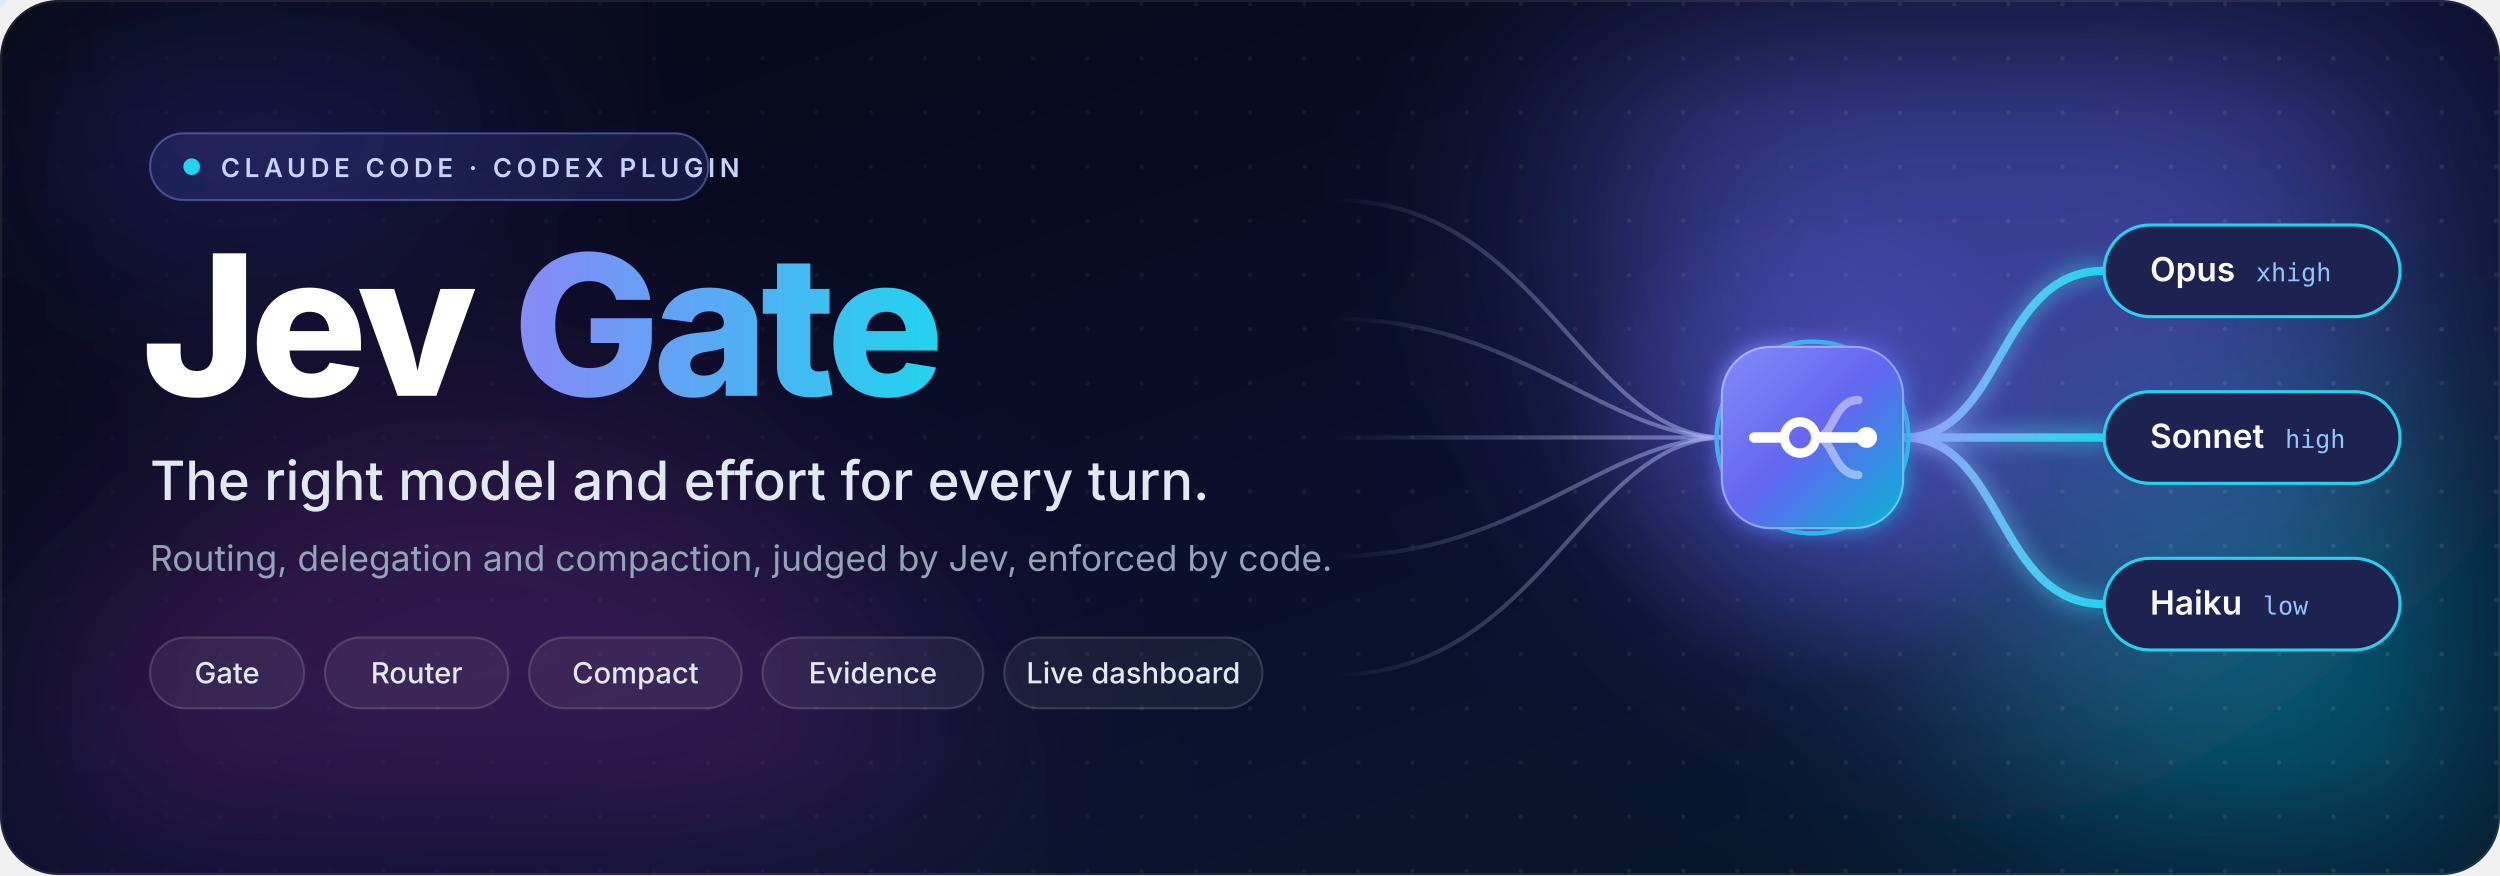
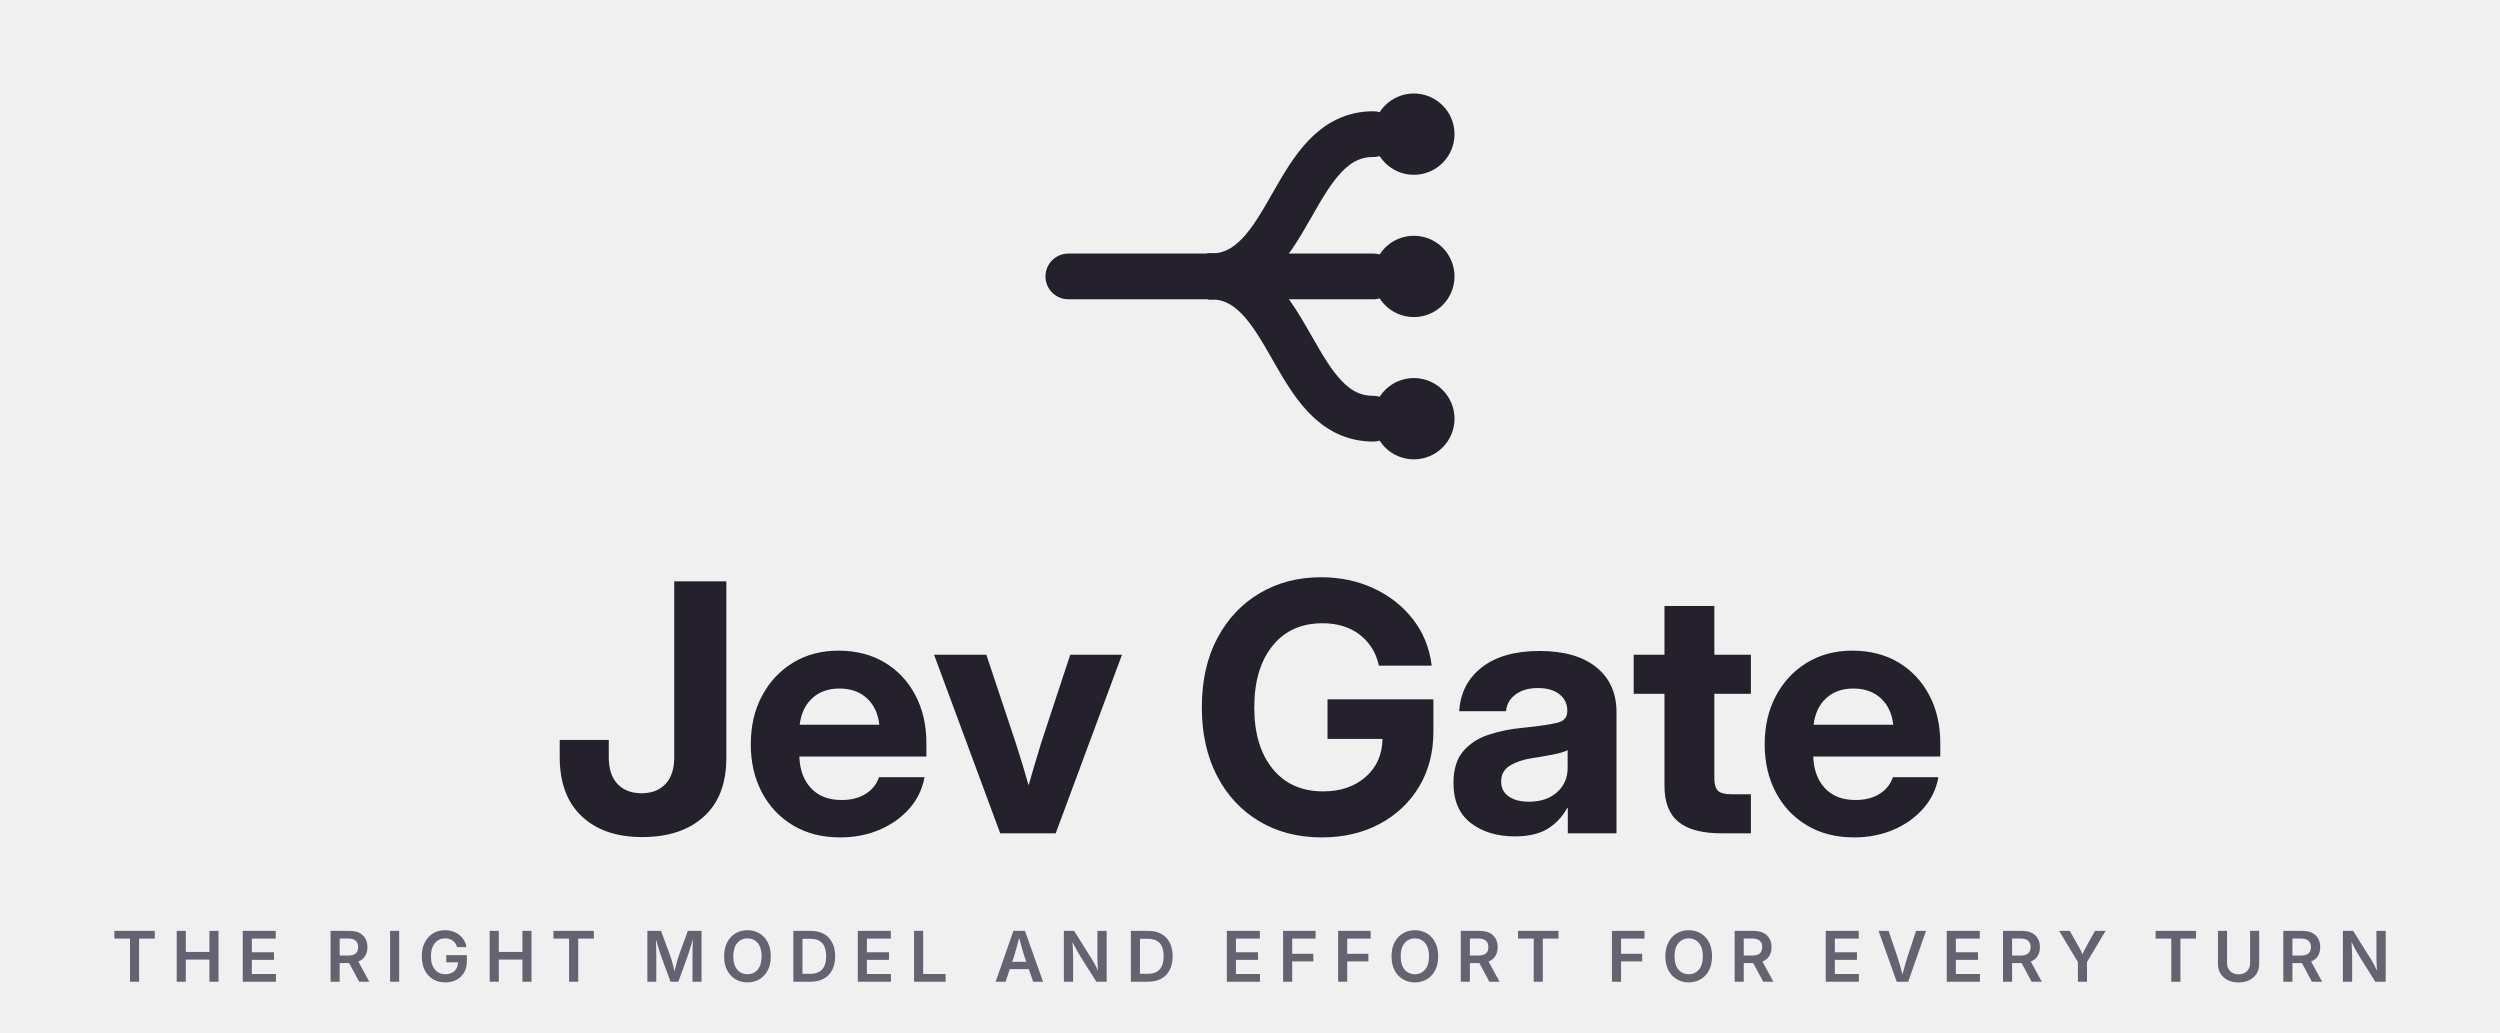
- <svg xmlns="http://www.w3.org/2000/svg" viewBox="0 0 1200 420" width="1200" height="420" role="img" aria-labelledby="jg-t jg-d">
-   <defs>
-     <linearGradient id="bg" x1="0" y1="0" x2="1" y2="1">
-       <stop offset="0" stop-color="#060814" />
-       <stop offset=".55" stop-color="#0A0F2C" />
-       <stop offset="1" stop-color="#071A2E" />
-     </linearGradient>
-     <linearGradient id="word" x1="0" y1="0" x2="1" y2="0">
-       <stop offset="0" stop-color="#A5B4FC" />
-       <stop offset=".5" stop-color="#818CF8" />
-       <stop offset="1" stop-color="#22D3EE" />
-     </linearGradient>
-     <linearGradient id="gate" x1="0" y1="0" x2="1" y2="1">
-       <stop offset="0" stop-color="#818CF8" />
-       <stop offset=".5" stop-color="#6366F1" />
-       <stop offset="1" stop-color="#06B6D4" />
-     </linearGradient>
-     <linearGradient id="in" gradientUnits="userSpaceOnUse" x1="640" y1="0" x2="830" y2="0">
-       <stop offset="0" stop-color="#C7D2FE" stop-opacity="0" />
-       <stop offset="1" stop-color="#C7D2FE" stop-opacity=".55" />
-     </linearGradient>
-     <linearGradient id="lane" gradientUnits="userSpaceOnUse" x1="914" y1="0" x2="1010" y2="0">
-       <stop offset="0" stop-color="#A5B4FC" />
-       <stop offset="1" stop-color="#22D3EE" />
-     </linearGradient>
-     <radialGradient id="halo">
-       <stop offset="0" stop-color="#6366F1" stop-opacity=".75" />
-       <stop offset=".45" stop-color="#6366F1" stop-opacity=".22" />
-       <stop offset="1" stop-color="#6366F1" stop-opacity="0" />
-     </radialGradient>
-     <filter id="blur" x="-60%" y="-60%" width="220%" height="220%">
-       <feGaussianBlur stdDeviation="60" />
-     </filter>
-     <filter id="glow" x="-50%" y="-50%" width="200%" height="200%">
-       <feGaussianBlur stdDeviation="5" result="b" />
-       <feMerge>
-         <feMergeNode in="b" />
-         <feMergeNode in="SourceGraphic" />
-       </feMerge>
-     </filter>
-     <pattern id="dots" width="26" height="26" patternUnits="userSpaceOnUse">
-       <circle cx="2" cy="2" r="1.1" fill="#FFFFFF" opacity=".09" />
-     </pattern>
-     <linearGradient id="fade" x1="0" y1="0" x2="1" y2="0">
-       <stop offset="0" stop-color="#fff" stop-opacity=".15" />
-       <stop offset="1" stop-color="#fff" />
-     </linearGradient>
-     <mask id="dotmask">
-       <rect width="1200" height="420" fill="url(#fade)" />
-     </mask>
-     <clipPath id="card">
-       <rect width="1200" height="420" rx="28" />
-     </clipPath>
-     <path id="i1" d="M640 96 C 740 96, 760 210, 828 210" />
-     <path id="i2" d="M640 153 C 730 153, 770 210, 828 210" />
-     <path id="i3" d="M640 210 H 828" />
-     <path id="i4" d="M640 267 C 730 267, 770 210, 828 210" />
-     <path id="i5" d="M640 324 C 740 324, 760 210, 828 210" />
-     <path id="o1" d="M914 210 C 962 210, 958 130, 1010 130" />
-     <path id="o2" d="M914 210 H 1010" />
-     <path id="o3" d="M914 210 C 962 210, 958 290, 1010 290" />
-   </defs>
-   <style>
-     .t { font-family: "Inter", -apple-system, BlinkMacSystemFont, "Segoe UI", Helvetica, Arial, sans-serif; }
-     .mono { font-family: ui-monospace, SFMono-Regular, Menlo, Consolas, monospace; }
-     @keyframes drift { 0%,100% { transform: translate(0,0) } 50% { transform: translate(-40px,26px) } }
-     @keyframes drift2 { 0%,100% { transform: translate(0,0) } 50% { transform: translate(36px,-22px) } }
-     @keyframes pick { 0%,30% { opacity: 1 } 36%,94% { opacity: .1 } 100% { opacity: 1 } }
-     @keyframes pill { 0%,30% { opacity: 1 } 36%,94% { opacity: 0 } 100% { opacity: 1 } }
-     @keyframes ring { 0% { transform: scale(1); opacity: .55 } 100% { transform: scale(1.7); opacity: 0 } }
-     .a1 { animation: drift 14s ease-in-out infinite; }
-     .a2 { animation: drift2 17s ease-in-out infinite; }
-     .l1, .p1 { animation: pick 6s linear infinite; }
-     .l2, .p2 { animation: pick 6s linear -4s infinite; }
-     .l3, .p3 { animation: pick 6s linear -2s infinite; }
-     .p1, .p2, .p3 { animation-name: pill; }
-     .ring { transform-origin: 870px 210px; animation: ring 3s ease-out infinite; }
-     .ring2 { animation-delay: -1.5s; }
-     @media (prefers-reduced-motion: reduce) {
-       .a1, .a2, .ring, .l1, .l2, .l3, .p1, .p2, .p3 { animation: none; }
-       .l2, .l3, .p2, .p3, .ring, .dot { opacity: 0; }
-     }
-   </style>
-   <g clip-path="url(#card)">
-     <rect width="1200" height="420" fill="url(#bg)" />
-     <g filter="url(#blur)">
-       <circle class="a1" cx="960" cy="110" r="190" fill="#6366F1" opacity=".55" />
-       <circle class="a2" cx="1130" cy="370" r="170" fill="#06B6D4" opacity=".4" />
-       <circle class="a2" cx="230" cy="430" r="230" fill="#D946EF" opacity=".2" />
-       <circle class="a1" cx="110" cy="-40" r="160" fill="#4F46E5" opacity=".3" />
+ <svg xmlns="http://www.w3.org/2000/svg" width="615" height="254" viewBox="0 0 615 254" role="img" aria-label="Jev Gate — the right model and effort for every turn">
+   <style>.p{fill:none;stroke:#24212c;stroke-width:4.5;stroke-linecap:round;stroke-dasharray:30;animation:draw .2s cubic-bezier(.4,0,.2,1) backwards}.b{animation-duration:.26s;animation-delay:.14s}.n{fill:#24212c;transform-box:fill-box;transform-origin:center;animation:pop .24s cubic-bezier(.3,1.8,.5,1) .34s backwards}.w,.t{transform-box:fill-box;animation:rise .42s cubic-bezier(.2,.9,.2,1) .3s backwards}.t{animation-delay:.42s}.rm{display:none}@keyframes draw{from{stroke-dashoffset:30}}@keyframes pop{from{transform:scale(0)}}@keyframes rise{from{transform:translateY(14px);opacity:0}}@media (prefers-reduced-motion:reduce){.p,.n,.w,.t{animation:none}.fx{display:none}.rm{display:inline}}</style>
+   <g transform="translate(252.81 8) scale(2.5)">
+     <path class="p" d="M4 24H18" />
+     <path class="p b" d="M18 24C26 24 26 10 34 10" />
+     <path class="p b" d="M18 24H34" />
+     <path class="p b" d="M18 24C26 24 26 38 34 38" />
+     <circle class="n" cx="38" cy="10" r="4" />
+     <circle class="n" cx="38" cy="24" r="4" />
+     <circle class="n" cx="38" cy="38" r="4" />
+     <circle class="rm" cx="38" cy="24" r="6" fill="#bd254e" />
+     <path class="fx" d="M4 24H18H34" fill="none" stroke="#bd254e" stroke-width="4.5" stroke-linecap="round" stroke-dasharray="13 90" stroke-dashoffset="13" opacity="0">
+       <animate id="s0" attributeName="stroke-dashoffset" from="13" to="-30" dur=".28s" begin=".62s; s3.end+.38s" calcMode="spline" keyTimes="0;1" keySplines=".5 0 .3 1" />
+       <set attributeName="opacity" to="1" begin=".62s; s3.end+.38s" dur=".28s" />
+     </path>
+     <circle class="fx" cx="38" cy="24" r="6" fill="none" stroke="#bd254e" stroke-width="1.6" opacity="0">
+       <animate attributeName="r" from="6" to="11" dur=".4s" begin="s0.end" calcMode="spline" keyTimes="0;1" keySplines=".2 .7 .3 1" />
+       <animate attributeName="opacity" from=".9" to="0" dur=".4s" begin="s0.end" />
+     </circle>
+     <g class="fx">
+       <g transform="rotate(-42 38 24)">
+         <line x1="45" y1="24" x2="47" y2="24" stroke="#bd254e" stroke-width="1.9" stroke-linecap="round" opacity="0">
+           <animate attributeName="x1" from="44.5" to="48.5" dur=".34s" begin="s0.end" />
+           <animate attributeName="x2" from="46" to="52" dur=".34s" begin="s0.end" />
+           <animate attributeName="opacity" values="1;1;0" keyTimes="0;.4;1" dur=".34s" begin="s0.end" />
+         </line>
+       </g>
+       <g transform="rotate(0 38 24)">
+         <line x1="45" y1="24" x2="47" y2="24" stroke="#bd254e" stroke-width="1.9" stroke-linecap="round" opacity="0">
+           <animate attributeName="x1" from="44.5" to="48.5" dur=".34s" begin="s0.end" />
+           <animate attributeName="x2" from="46" to="52" dur=".34s" begin="s0.end" />
+           <animate attributeName="opacity" values="1;1;0" keyTimes="0;.4;1" dur=".34s" begin="s0.end" />
+         </line>
+       </g>
+       <g transform="rotate(42 38 24)">
+         <line x1="45" y1="24" x2="47" y2="24" stroke="#bd254e" stroke-width="1.9" stroke-linecap="round" opacity="0">
+           <animate attributeName="x1" from="44.5" to="48.5" dur=".34s" begin="s0.end" />
+           <animate attributeName="x2" from="46" to="52" dur=".34s" begin="s0.end" />
+           <animate attributeName="opacity" values="1;1;0" keyTimes="0;.4;1" dur=".34s" begin="s0.end" />
+         </line>
+       </g>
    </g>
-     <rect width="1200" height="420" fill="url(#dots)" mask="url(#dotmask)" />
-   </g>
-   <rect x=".5" y=".5" width="1199" height="419" rx="27.5" fill="none" stroke="#FFFFFF" stroke-opacity=".08" />
-   <g class="t">
-     <rect x="72" y="64" width="268" height="32" rx="16" fill="#6366F1" fill-opacity=".16" stroke="#818CF8" stroke-opacity=".45" />
-     <circle cx="92" cy="80" r="4" fill="#22D3EE" />
-     <text x="106" y="85" font-size="12.5" font-weight="600" letter-spacing="2.2" fill="#C7D2FE">CLAUDE CODE · CODEX PLUGIN</text>
-     <text x="68" y="190" font-size="94" font-weight="800" letter-spacing="-3.5" fill="#FFFFFF">Jev <tspan fill="url(#word)">Gate</tspan>
-     </text>
-     <text x="72" y="240" font-size="26" font-weight="500" fill="#E2E8F0">The right model and effort for every turn.</text>
-     <text x="72" y="274" font-size="17" fill="#94A3B8">Routing, delegation and compaction, judged by Jev, enforced by code.</text>
-     <g font-size="14" font-weight="500" fill="#E2E8F0" text-anchor="middle">
-       <rect x="72" y="306" width="74" height="34" rx="17" fill="#FFFFFF" fill-opacity=".06" stroke="#FFFFFF" stroke-opacity=".16" />
-       <text x="109" y="328">Gate</text>
-       <rect x="156" y="306" width="88" height="34" rx="17" fill="#FFFFFF" fill-opacity=".06" stroke="#FFFFFF" stroke-opacity=".16" />
-       <text x="200" y="328">Router</text>
-       <rect x="254" y="306" width="102" height="34" rx="17" fill="#FFFFFF" fill-opacity=".06" stroke="#FFFFFF" stroke-opacity=".16" />
-       <text x="305" y="328">Compact</text>
-       <rect x="366" y="306" width="106" height="34" rx="17" fill="#FFFFFF" fill-opacity=".06" stroke="#FFFFFF" stroke-opacity=".16" />
-       <text x="419" y="328">Evidence</text>
-       <rect x="482" y="306" width="124" height="34" rx="17" fill="#FFFFFF" fill-opacity=".06" stroke="#FFFFFF" stroke-opacity=".16" />
-       <text x="544" y="328">Live dashboard</text>
+     <circle class="fx" cx="38" cy="24" r="6" fill="#bd254e" opacity="0">
+       <set attributeName="opacity" to="1" begin="s0.end" end="s1.end" />
+       <animate attributeName="r" values="2;8.2;6" keyTimes="0;.5;1" dur=".26s" begin="s0.end" />
+     </circle>
+     <path class="fx" d="M4 24H18C26 24 26 10 34 10" fill="none" stroke="#bd254e" stroke-width="4.5" stroke-linecap="round" stroke-dasharray="13 90" stroke-dashoffset="13" opacity="0">
+       <animate id="s1" attributeName="stroke-dashoffset" from="13" to="-30" dur=".28s" begin="s0.end+.08s" calcMode="spline" keyTimes="0;1" keySplines=".5 0 .3 1" />
+       <set attributeName="opacity" to="1" begin="s0.end+.08s" dur=".28s" />
+     </path>
+     <circle class="fx" cx="38" cy="10" r="6" fill="none" stroke="#bd254e" stroke-width="1.6" opacity="0">
+       <animate attributeName="r" from="6" to="11" dur=".4s" begin="s1.end" calcMode="spline" keyTimes="0;1" keySplines=".2 .7 .3 1" />
+       <animate attributeName="opacity" from=".9" to="0" dur=".4s" begin="s1.end" />
+     </circle>
+     <g class="fx">
+       <g transform="rotate(-42 38 10)">
+         <line x1="45" y1="10" x2="47" y2="10" stroke="#bd254e" stroke-width="1.9" stroke-linecap="round" opacity="0">
+           <animate attributeName="x1" from="44.5" to="48.5" dur=".34s" begin="s1.end" />
+           <animate attributeName="x2" from="46" to="52" dur=".34s" begin="s1.end" />
+           <animate attributeName="opacity" values="1;1;0" keyTimes="0;.4;1" dur=".34s" begin="s1.end" />
+         </line>
+       </g>
+       <g transform="rotate(0 38 10)">
+         <line x1="45" y1="10" x2="47" y2="10" stroke="#bd254e" stroke-width="1.9" stroke-linecap="round" opacity="0">
+           <animate attributeName="x1" from="44.5" to="48.5" dur=".34s" begin="s1.end" />
+           <animate attributeName="x2" from="46" to="52" dur=".34s" begin="s1.end" />
+           <animate attributeName="opacity" values="1;1;0" keyTimes="0;.4;1" dur=".34s" begin="s1.end" />
+         </line>
+       </g>
+       <g transform="rotate(42 38 10)">
+         <line x1="45" y1="10" x2="47" y2="10" stroke="#bd254e" stroke-width="1.9" stroke-linecap="round" opacity="0">
+           <animate attributeName="x1" from="44.5" to="48.5" dur=".34s" begin="s1.end" />
+           <animate attributeName="x2" from="46" to="52" dur=".34s" begin="s1.end" />
+           <animate attributeName="opacity" values="1;1;0" keyTimes="0;.4;1" dur=".34s" begin="s1.end" />
+         </line>
+       </g>
    </g>
-   </g>
-   <g fill="none" stroke="url(#in)" stroke-width="2" stroke-linecap="round">
-     <use href="#i1" />
-     <use href="#i2" />
-     <use href="#i3" />
-     <use href="#i4" />
-     <use href="#i5" />
-   </g>
-   <g class="dot" fill="#E0E7FF">
-     <circle r="3">
-       <animateMotion dur="2.6s" repeatCount="indefinite">
-         <mpath href="#i1" />
-       </animateMotion>
+     <circle class="fx" cx="38" cy="10" r="6" fill="#bd254e" opacity="0">
+       <set attributeName="opacity" to="1" begin="s1.end" end="s2.end" />
+       <animate attributeName="r" values="2;8.2;6" keyTimes="0;.5;1" dur=".26s" begin="s1.end" />
    </circle>
-     <circle r="3">
-       <animateMotion dur="2.2s" begin="-.7s" repeatCount="indefinite">
-         <mpath href="#i2" />
-       </animateMotion>
+     <path class="fx" d="M4 24H18C26 24 26 38 34 38" fill="none" stroke="#bd254e" stroke-width="4.5" stroke-linecap="round" stroke-dasharray="13 90" stroke-dashoffset="13" opacity="0">
+       <animate id="s2" attributeName="stroke-dashoffset" from="13" to="-30" dur=".28s" begin="s1.end+.08s" calcMode="spline" keyTimes="0;1" keySplines=".5 0 .3 1" />
+       <set attributeName="opacity" to="1" begin="s1.end+.08s" dur=".28s" />
+     </path>
+     <circle class="fx" cx="38" cy="38" r="6" fill="none" stroke="#bd254e" stroke-width="1.6" opacity="0">
+       <animate attributeName="r" from="6" to="11" dur=".4s" begin="s2.end" calcMode="spline" keyTimes="0;1" keySplines=".2 .7 .3 1" />
+       <animate attributeName="opacity" from=".9" to="0" dur=".4s" begin="s2.end" />
    </circle>
-     <circle r="3">
-       <animateMotion dur="2s" begin="-1.1s" repeatCount="indefinite">
-         <mpath href="#i3" />
-       </animateMotion>
+     <g class="fx">
+       <g transform="rotate(-42 38 38)">
+         <line x1="45" y1="38" x2="47" y2="38" stroke="#bd254e" stroke-width="1.9" stroke-linecap="round" opacity="0">
+           <animate attributeName="x1" from="44.5" to="48.5" dur=".34s" begin="s2.end" />
+           <animate attributeName="x2" from="46" to="52" dur=".34s" begin="s2.end" />
+           <animate attributeName="opacity" values="1;1;0" keyTimes="0;.4;1" dur=".34s" begin="s2.end" />
+         </line>
+       </g>
+       <g transform="rotate(0 38 38)">
+         <line x1="45" y1="38" x2="47" y2="38" stroke="#bd254e" stroke-width="1.9" stroke-linecap="round" opacity="0">
+           <animate attributeName="x1" from="44.5" to="48.5" dur=".34s" begin="s2.end" />
+           <animate attributeName="x2" from="46" to="52" dur=".34s" begin="s2.end" />
+           <animate attributeName="opacity" values="1;1;0" keyTimes="0;.4;1" dur=".34s" begin="s2.end" />
+         </line>
+       </g>
+       <g transform="rotate(42 38 38)">
+         <line x1="45" y1="38" x2="47" y2="38" stroke="#bd254e" stroke-width="1.9" stroke-linecap="round" opacity="0">
+           <animate attributeName="x1" from="44.5" to="48.5" dur=".34s" begin="s2.end" />
+           <animate attributeName="x2" from="46" to="52" dur=".34s" begin="s2.end" />
+           <animate attributeName="opacity" values="1;1;0" keyTimes="0;.4;1" dur=".34s" begin="s2.end" />
+         </line>
+       </g>
+     </g>
+     <circle class="fx" cx="38" cy="38" r="6" fill="#bd254e" opacity="0">
+       <set attributeName="opacity" to="1" begin="s2.end" end="s3.end" />
+       <animate attributeName="r" values="2;8.2;6" keyTimes="0;.5;1" dur=".26s" begin="s2.end" />
    </circle>
-     <circle r="3">
-       <animateMotion dur="2.3s" begin="-.3s" repeatCount="indefinite">
-         <mpath href="#i4" />
-       </animateMotion>
+     <path class="fx" d="M4 24H18H34" fill="none" stroke="#bd254e" stroke-width="4.5" stroke-linecap="round" stroke-dasharray="13 90" stroke-dashoffset="13" opacity="0">
+       <animate id="s3" attributeName="stroke-dashoffset" from="13" to="-30" dur=".28s" begin="s2.end+.08s" calcMode="spline" keyTimes="0;1" keySplines=".5 0 .3 1" />
+       <set attributeName="opacity" to="1" begin="s2.end+.08s" dur=".28s" />
+     </path>
+     <g class="fx">
+       <g transform="rotate(0 38 24)">
+         <line x1="45" y1="24" x2="47" y2="24" stroke="#bd254e" stroke-width="1.9" stroke-linecap="round" opacity="0">
+           <animate attributeName="x1" from="44.5" to="48.5" dur=".34s" begin="s3.end" />
+           <animate attributeName="x2" from="46" to="52" dur=".34s" begin="s3.end" />
+           <animate attributeName="opacity" values="1;1;0" keyTimes="0;.4;1" dur=".34s" begin="s3.end" />
+         </line>
+       </g>
+     </g>
+     <circle class="fx" cx="38" cy="24" r="5" fill="#bd254e" opacity="0">
+       <set attributeName="opacity" to="1" begin="s3.end" end="s0.end" />
+       <animate attributeName="r" values="2;6.4;5" keyTimes="0;.5;1" dur=".26s" begin="s3.end" />
    </circle>
-     <circle r="3">
-       <animateMotion dur="2.7s" begin="-1.6s" repeatCount="indefinite">
-         <mpath href="#i5" />
-       </animateMotion>
+     <path class="fx" d="M4 24H18C26 24 26 10 34 10" fill="none" stroke="#bd254e" stroke-width="4.5" stroke-linecap="round" stroke-dasharray="13 90" stroke-dashoffset="13" opacity="0">
+       <animate attributeName="stroke-dashoffset" from="13" to="-30" dur=".28s" begin="s3.begin" calcMode="spline" keyTimes="0;1" keySplines=".5 0 .3 1" />
+       <set attributeName="opacity" to="1" begin="s3.begin" dur=".28s" />
+     </path>
+     <g class="fx">
+       <g transform="rotate(0 38 10)">
+         <line x1="45" y1="10" x2="47" y2="10" stroke="#bd254e" stroke-width="1.9" stroke-linecap="round" opacity="0">
+           <animate attributeName="x1" from="44.5" to="48.5" dur=".34s" begin="s3.end" />
+           <animate attributeName="x2" from="46" to="52" dur=".34s" begin="s3.end" />
+           <animate attributeName="opacity" values="1;1;0" keyTimes="0;.4;1" dur=".34s" begin="s3.end" />
+         </line>
+       </g>
+     </g>
+     <circle class="fx" cx="38" cy="10" r="5" fill="#bd254e" opacity="0">
+       <set attributeName="opacity" to="1" begin="s3.end" end="s0.end" />
+       <animate attributeName="r" values="2;6.4;5" keyTimes="0;.5;1" dur=".26s" begin="s3.end" />
+     </circle>
+     <path class="fx" d="M4 24H18C26 24 26 38 34 38" fill="none" stroke="#bd254e" stroke-width="4.5" stroke-linecap="round" stroke-dasharray="13 90" stroke-dashoffset="13" opacity="0">
+       <animate attributeName="stroke-dashoffset" from="13" to="-30" dur=".28s" begin="s3.begin" calcMode="spline" keyTimes="0;1" keySplines=".5 0 .3 1" />
+       <set attributeName="opacity" to="1" begin="s3.begin" dur=".28s" />
+     </path>
+     <g class="fx">
+       <g transform="rotate(0 38 38)">
+         <line x1="45" y1="38" x2="47" y2="38" stroke="#bd254e" stroke-width="1.9" stroke-linecap="round" opacity="0">
+           <animate attributeName="x1" from="44.5" to="48.5" dur=".34s" begin="s3.end" />
+           <animate attributeName="x2" from="46" to="52" dur=".34s" begin="s3.end" />
+           <animate attributeName="opacity" values="1;1;0" keyTimes="0;.4;1" dur=".34s" begin="s3.end" />
+         </line>
+       </g>
+     </g>
+     <circle class="fx" cx="38" cy="38" r="5" fill="#bd254e" opacity="0">
+       <set attributeName="opacity" to="1" begin="s3.end" end="s0.end" />
+       <animate attributeName="r" values="2;6.4;5" keyTimes="0;.5;1" dur=".26s" begin="s3.end" />
    </circle>
  </g>
-   <g fill="none" stroke="#FFFFFF" stroke-opacity=".14" stroke-width="3" stroke-linecap="round">
-     <use href="#o1" />
-     <use href="#o2" />
-     <use href="#o3" />
-   </g>
-   <g fill="none" stroke="url(#lane)" stroke-width="4" stroke-linecap="round" filter="url(#glow)">
-     <use class="l1" href="#o1" />
-     <use class="l2" href="#o2" />
-     <use class="l3" href="#o3" />
-   </g>
-   <circle cx="870" cy="210" r="120" fill="url(#halo)" />
-   <circle class="ring" cx="870" cy="210" r="46" fill="none" stroke="#818CF8" stroke-width="2" />
-   <circle class="ring ring2" cx="870" cy="210" r="46" fill="none" stroke="#22D3EE" stroke-width="2" />
-   <rect x="826" y="166" width="88" height="88" rx="24" fill="url(#gate)" filter="url(#glow)" />
-   <rect x="826.5" y="166.5" width="87" height="87" rx="23.5" fill="none" stroke="#FFFFFF" stroke-opacity=".35" />
-   <g fill="none" stroke="#FFFFFF" stroke-linecap="round">
-     <path d="M842 210 H 856" stroke-width="5" />
-     <circle cx="864" cy="210" r="7.5" stroke-width="4.5" />
-     <path d="M872 210 C 880 210, 880 192, 892 192" stroke-width="4" opacity=".45" />
-     <path d="M872 210 C 880 210, 880 228, 892 228" stroke-width="4" opacity=".45" />
-     <path d="M872 210 H 894" stroke-width="5" />
-   </g>
-   <circle cx="896" cy="210" r="5" fill="#FFFFFF" />
-   <g class="t" font-size="16" font-weight="600">
-     <rect x="1010" y="108" width="142" height="44" rx="22" fill="#0B1024" stroke="#FFFFFF" stroke-opacity=".16" />
-     <rect class="p1" x="1010" y="108" width="142" height="44" rx="22" fill="#6366F1" fill-opacity=".22" stroke="#22D3EE" stroke-width="1.5" />
-     <text x="1032" y="135" fill="#F8FAFC">Opus <tspan class="mono" font-size="12" font-weight="500" fill="#93C5FD" dx="6">xhigh</tspan>
-     </text>
-     <rect x="1010" y="188" width="142" height="44" rx="22" fill="#0B1024" stroke="#FFFFFF" stroke-opacity=".16" />
-     <rect class="p2" x="1010" y="188" width="142" height="44" rx="22" fill="#6366F1" fill-opacity=".22" stroke="#22D3EE" stroke-width="1.5" />
-     <text x="1032" y="215" fill="#F8FAFC">Sonnet <tspan class="mono" font-size="12" font-weight="500" fill="#93C5FD" dx="6">high</tspan>
-     </text>
-     <rect x="1010" y="268" width="142" height="44" rx="22" fill="#0B1024" stroke="#FFFFFF" stroke-opacity=".16" />
-     <rect class="p3" x="1010" y="268" width="142" height="44" rx="22" fill="#6366F1" fill-opacity=".22" stroke="#22D3EE" stroke-width="1.5" />
-     <text x="1032" y="295" fill="#F8FAFC">Haiku <tspan class="mono" font-size="12" font-weight="500" fill="#93C5FD" dx="6">low</tspan>
-     </text>
-   </g>
+   <path class="w" fill="#24212c" d="M157.96 205.92L157.96 205.92Q148.55 205.92 143.12 200.82Q137.69 195.72 137.69 186.23L137.69 186.23L137.69 182.03L149.76 182.03L149.76 186.32Q149.76 190.60 151.92 192.87Q154.09 195.14 157.83 195.14L157.83 195.14Q161.54 195.14 163.70 192.87Q165.86 190.60 165.86 186.32L165.86 186.32L165.86 143L178.68 143L178.68 186.48Q178.68 195.85 173.15 200.88Q167.61 205.92 157.96 205.92ZM206.66 206.00L206.66 206.00Q200.01 206.00 195.08 203.04Q190.15 200.09 187.42 194.91Q184.69 189.73 184.69 183.07L184.69 183.07Q184.69 176.37 187.46 171.17Q190.23 165.97 195.10 163.01Q199.97 160.06 206.25 160.06L206.25 160.06Q212.74 160.06 217.59 162.95Q222.44 165.84 225.16 170.98Q227.89 176.12 227.89 182.82L227.89 182.82L227.89 186.11L196.64 186.11Q196.80 190.98 199.51 193.89Q202.21 196.80 207.04 196.80L207.04 196.80Q210.62 196.80 213.01 195.26Q215.40 193.72 216.24 191.19L216.24 191.19L227.43 191.19Q226.64 195.55 223.73 198.88Q220.81 202.21 216.40 204.11Q211.99 206.00 206.66 206.00ZM196.72 178.29L196.72 178.29L216.32 178.29Q215.86 174.17 213.26 171.77Q210.66 169.38 206.50 169.38L206.50 169.38Q202.38 169.38 199.80 171.77Q197.22 174.17 196.72 178.29ZM259.70 205L246.05 205L229.78 161.06L242.64 161.06L249.88 182.78Q250.71 185.36 251.50 187.96Q252.29 190.56 253.04 193.18L253.04 193.18Q253.79 190.56 254.56 187.96Q255.33 185.36 256.12 182.78L256.12 182.78L263.28 161.06L276.01 161.06L259.70 205ZM325.15 206.00L325.15 206.00Q316.37 206.00 309.72 202.00Q303.06 198.01 299.36 190.81Q295.65 183.61 295.65 174.04L295.65 174.04Q295.65 164.14 299.48 156.96Q303.31 149.78 309.95 145.89Q316.58 142.00 324.95 142.00L324.95 142.00Q332.06 142.00 337.95 144.75Q343.84 147.49 347.62 152.38Q351.41 157.27 352.20 163.76L352.20 163.76L339.22 163.76Q338.18 159.02 334.54 156.17Q330.90 153.32 325.32 153.32L325.32 153.32Q317.50 153.32 313.02 158.90Q308.55 164.47 308.55 174.04L308.55 174.04Q308.55 183.57 313.07 189.13Q317.58 194.68 325.49 194.68L325.49 194.68Q331.89 194.68 335.95 191.12Q340.01 187.57 340.09 181.78L340.09 181.78L326.57 181.78L326.57 172.04L352.62 172.04L352.62 179.95Q352.62 187.65 349.10 193.52Q345.58 199.38 339.38 202.69Q333.18 206.00 325.15 206.00ZM372.65 205.75L372.65 205.75Q366.08 205.75 361.81 202.46Q357.55 199.17 357.55 192.60L357.55 192.60Q357.55 187.65 359.92 184.84Q362.29 182.03 366.20 180.74Q370.12 179.45 374.69 179.03L374.69 179.03Q380.73 178.41 383.14 177.79Q385.55 177.16 385.55 175.04L385.55 175.04L385.55 174.75Q385.55 172.34 383.64 170.80Q381.72 169.26 378.35 169.26L378.35 169.26Q374.94 169.26 372.82 170.84Q370.70 172.42 370.49 174.96L370.49 174.96L358.96 174.96Q359.38 168.17 364.54 164.16Q369.70 160.14 378.73 160.14L378.73 160.14Q387.76 160.14 392.71 164.16Q397.66 168.17 397.66 175.21L397.66 175.21L397.66 205L385.68 205L385.68 198.80L385.51 198.80Q383.76 202.00 380.73 203.88Q377.69 205.75 372.65 205.75ZM376.07 197.22L376.07 197.22Q380.48 197.22 383.06 194.87Q385.64 192.52 385.64 188.94L385.64 188.94L385.64 184.53Q384.60 185.11 382.18 185.59Q379.77 186.07 376.81 186.52L376.81 186.52Q373.65 187.02 371.47 188.33Q369.28 189.65 369.28 192.27L369.28 192.27Q369.28 194.60 371.13 195.91Q372.99 197.22 376.07 197.22ZM421.73 161.06L430.72 161.06L430.72 170.67L421.73 170.67L421.73 191.43Q421.73 193.68 422.63 194.53Q423.52 195.39 426.02 195.39L426.02 195.39L430.72 195.39L430.72 205L423.56 205Q416.32 205 412.89 202.17Q409.46 199.34 409.46 193.35L409.46 193.35L409.46 170.67L401.89 170.67L401.89 161.06L409.46 161.06L409.46 149.08L421.73 149.08L421.73 161.06ZM456.08 206.00L456.08 206.00Q449.43 206.00 444.50 203.04Q439.56 200.09 436.84 194.91Q434.11 189.73 434.11 183.07L434.11 183.07Q434.11 176.37 436.88 171.17Q439.65 165.97 444.52 163.01Q449.39 160.06 455.67 160.06L455.67 160.06Q462.16 160.06 467.01 162.95Q471.85 165.84 474.58 170.98Q477.31 176.12 477.31 182.82L477.31 182.82L477.31 186.11L446.06 186.11Q446.22 190.98 448.93 193.89Q451.63 196.80 456.46 196.80L456.46 196.80Q460.04 196.80 462.43 195.26Q464.82 193.72 465.65 191.19L465.65 191.19L476.85 191.19Q476.06 195.55 473.14 198.88Q470.23 202.21 465.82 204.11Q461.41 206.00 456.08 206.00ZM446.14 178.29L446.14 178.29L465.74 178.29Q465.28 174.17 462.68 171.77Q460.08 169.38 455.92 169.38L455.92 169.38Q451.80 169.38 449.22 171.77Q446.64 174.17 446.14 178.29Z" />
+   <path class="t" fill="#666272" d="M31.98 230.89L28.13 230.89L28.13 229L38.07 229L38.07 230.89L34.22 230.89L34.22 241.50L31.98 241.50L31.98 230.89ZM45.71 241.50L43.47 241.50L43.47 229L45.71 229L45.71 234.17L51.52 234.17L51.52 229L53.76 229L53.76 241.50L51.52 241.50L51.52 236.06L45.71 236.06L45.71 241.50ZM67.87 241.50L59.71 241.50L59.71 229L67.83 229L67.83 230.89L61.95 230.89L61.95 234.26L67.40 234.26L67.40 236.12L61.95 236.12L61.95 239.61L67.87 239.61L67.87 241.50ZM83.56 241.50L81.32 241.50L81.32 229L85.99 229Q88.15 229 89.27 230.11Q90.39 231.21 90.39 233.00L90.39 233.00Q90.39 234.27 89.82 235.18Q89.25 236.10 88.15 236.53L88.15 236.53L90.85 241.50L88.35 241.50L85.89 236.91L83.56 236.91L83.56 241.50ZM83.56 230.88L83.56 235.06L85.66 235.06Q86.93 235.06 87.52 234.52Q88.10 233.99 88.10 233.00L88.10 233.00Q88.10 231.99 87.52 231.44Q86.93 230.88 85.65 230.88L85.65 230.88L83.56 230.88ZM95.96 229L98.20 229L98.20 241.50L95.96 241.50L95.96 229ZM109.55 241.67L109.55 241.67Q107.82 241.67 106.52 240.89Q105.22 240.12 104.49 238.68Q103.76 237.24 103.76 235.27L103.76 235.27Q103.76 233.25 104.51 231.81Q105.26 230.38 106.55 229.60Q107.84 228.83 109.48 228.83L109.48 228.83Q110.86 228.83 111.98 229.36Q113.10 229.89 113.82 230.83Q114.55 231.77 114.74 232.99L114.74 232.99L112.45 232.99Q112.15 231.99 111.40 231.42Q110.65 230.84 109.51 230.84L109.51 230.84Q108.50 230.84 107.71 231.35Q106.91 231.86 106.46 232.85Q106.01 233.83 106.01 235.25L106.01 235.25Q106.01 237.37 106.99 238.52Q107.98 239.66 109.56 239.66L109.56 239.66Q110.97 239.66 111.80 238.87Q112.64 238.08 112.68 236.73L112.68 236.73L109.79 236.73L109.79 234.96L114.85 234.96L114.85 236.47Q114.85 238.07 114.17 239.24Q113.48 240.41 112.29 241.04Q111.09 241.67 109.55 241.67ZM122.70 241.50L120.46 241.50L120.46 229L122.70 229L122.70 234.17L128.51 234.17L128.51 229L130.75 229L130.75 241.50L128.51 241.50L128.51 236.06L122.70 236.06L122.70 241.50ZM140.00 230.89L136.14 230.89L136.14 229L146.09 229L146.09 230.89L142.24 230.89L142.24 241.50L140.00 241.50L140.00 230.89ZM161.45 241.50L159.25 241.50L159.25 229L162.62 229L165.00 235.45Q165.12 235.82 165.29 236.41Q165.45 237.00 165.62 237.68Q165.78 238.35 165.93 238.97L165.93 238.97Q166.07 238.36 166.24 237.69Q166.41 237.01 166.57 236.42Q166.73 235.83 166.85 235.45L166.85 235.45L169.20 229L172.58 229L172.58 241.50L170.35 241.50L170.35 235.19Q170.35 234.72 170.36 234.03Q170.37 233.34 170.39 232.56Q170.42 231.78 170.42 231.03L170.42 231.03Q170.21 231.84 169.98 232.63Q169.74 233.43 169.53 234.10Q169.32 234.77 169.17 235.19L169.17 235.19L166.87 241.50L164.96 241.50L162.62 235.19Q162.47 234.79 162.27 234.13Q162.06 233.48 161.83 232.69Q161.60 231.90 161.36 231.10L161.36 231.10Q161.38 231.80 161.40 232.57Q161.42 233.34 161.43 234.03Q161.45 234.71 161.45 235.19L161.45 235.19L161.45 241.50ZM183.89 241.67L183.89 241.67Q182.24 241.67 180.94 240.90Q179.65 240.14 178.89 238.71Q178.14 237.27 178.14 235.26L178.14 235.26Q178.14 233.24 178.89 231.80Q179.65 230.36 180.94 229.60Q182.24 228.83 183.89 228.83L183.89 228.83Q185.52 228.83 186.82 229.60Q188.11 230.36 188.86 231.80Q189.61 233.24 189.61 235.26L189.61 235.26Q189.61 237.28 188.86 238.71Q188.11 240.14 186.82 240.90Q185.52 241.67 183.89 241.67ZM183.89 239.66L183.89 239.66Q185.41 239.66 186.39 238.53Q187.36 237.40 187.36 235.26L187.36 235.26Q187.36 233.11 186.39 231.97Q185.41 230.84 183.89 230.84L183.89 230.84Q182.35 230.84 181.37 231.97Q180.39 233.11 180.39 235.26L180.39 235.26Q180.39 237.39 181.37 238.53Q182.35 239.66 183.89 239.66ZM199.40 241.50L199.40 241.50L195.17 241.50L195.17 229L199.49 229Q201.35 229 202.69 229.75Q204.02 230.50 204.74 231.90Q205.45 233.30 205.45 235.23L205.45 235.23Q205.45 237.19 204.73 238.59Q204.02 240.00 202.66 240.75Q201.31 241.50 199.40 241.50ZM197.41 230.94L197.41 239.56L199.29 239.56Q203.24 239.56 203.24 235.23L203.24 235.23Q203.24 230.94 199.35 230.94L199.35 230.94L197.41 230.94ZM219.17 241.50L211.02 241.50L211.02 229L219.14 229L219.14 230.89L213.26 230.89L213.26 234.26L218.70 234.26L218.70 236.12L213.26 236.12L213.26 239.61L219.17 239.61L219.17 241.50ZM232.62 241.50L224.86 241.50L224.86 229L227.10 229L227.10 239.61L232.62 239.61L232.62 241.50ZM247.38 241.50L244.93 241.50L249.30 229L252.14 229L256.60 241.50L254.15 241.50L253.08 238.40L248.41 238.40L247.38 241.50ZM249.53 235.01L249.00 236.60L252.47 236.60L251.92 235.01Q251.65 234.14 251.35 233.09Q251.05 232.05 250.70 230.74L250.70 230.74Q250.36 232.05 250.08 233.11Q249.79 234.18 249.53 235.01L249.53 235.01ZM263.99 241.50L261.71 241.50L261.71 229L264.24 229L268.56 235.89Q268.90 236.42 269.29 237.14Q269.69 237.86 270.10 238.80L270.10 238.80Q270.03 237.89 270.00 237.01Q269.96 236.13 269.96 235.56L269.96 235.56L269.96 229L272.24 229L272.24 241.50L269.70 241.50L265.79 235.30Q265.47 234.78 265.18 234.27Q264.89 233.76 264.57 233.15Q264.25 232.55 263.83 231.73L263.83 231.73Q263.89 232.89 263.94 233.83Q263.99 234.77 263.99 235.29L263.99 235.29L263.99 241.50ZM282.42 241.50L282.42 241.50L278.19 241.50L278.19 229L282.50 229Q284.36 229 285.70 229.75Q287.04 230.50 287.75 231.90Q288.47 233.30 288.47 235.23L288.47 235.23Q288.47 237.19 287.75 238.59Q287.03 240.00 285.68 240.75Q284.32 241.50 282.42 241.50ZM280.43 230.94L280.43 239.56L282.31 239.56Q286.26 239.56 286.26 235.23L286.26 235.23Q286.26 230.94 282.37 230.94L282.37 230.94L280.43 230.94ZM309.95 241.50L301.80 241.50L301.80 229L309.92 229L309.92 230.89L304.04 230.89L304.04 234.26L309.48 234.26L309.48 236.12L304.04 236.12L304.04 239.61L309.95 239.61L309.95 241.50ZM317.88 241.50L315.64 241.50L315.64 229L323.64 229L323.64 230.89L317.88 230.89L317.88 234.64L323.08 234.64L323.08 236.50L317.88 236.50L317.88 241.50ZM331.42 241.50L329.18 241.50L329.18 229L337.18 229L337.18 230.89L331.42 230.89L331.42 234.64L336.62 234.64L336.62 236.50L331.42 236.50L331.42 241.50ZM348.06 241.67L348.06 241.67Q346.42 241.67 345.12 240.90Q343.83 240.14 343.07 238.71Q342.32 237.27 342.32 235.26L342.32 235.26Q342.32 233.24 343.07 231.80Q343.83 230.36 345.12 229.60Q346.42 228.83 348.06 228.83L348.06 228.83Q349.70 228.83 351.00 229.60Q352.29 230.36 353.04 231.80Q353.79 233.24 353.79 235.26L353.79 235.26Q353.79 237.28 353.04 238.71Q352.29 240.14 351.00 240.90Q349.70 241.67 348.06 241.67ZM348.06 239.66L348.06 239.66Q349.59 239.66 350.56 238.53Q351.54 237.40 351.54 235.26L351.54 235.26Q351.54 233.11 350.56 231.97Q349.59 230.84 348.06 230.84L348.06 230.84Q346.53 230.84 345.55 231.97Q344.57 233.11 344.57 235.26L344.57 235.26Q344.57 237.39 345.55 238.53Q346.53 239.66 348.06 239.66ZM361.59 241.50L359.35 241.50L359.35 229L364.03 229Q366.18 229 367.31 230.11Q368.43 231.21 368.43 233.00L368.43 233.00Q368.43 234.27 367.86 235.18Q367.29 236.10 366.18 236.53L366.18 236.53L368.89 241.50L366.38 241.50L363.93 236.91L361.59 236.91L361.59 241.50ZM361.59 230.88L361.59 235.06L363.70 235.06Q364.97 235.06 365.55 234.52Q366.14 233.99 366.14 233.00L366.14 233.00Q366.14 231.99 365.55 231.44Q364.97 230.88 363.68 230.88L363.68 230.88L361.59 230.88ZM377.29 230.89L373.44 230.89L373.44 229L383.39 229L383.39 230.89L379.53 230.89L379.53 241.50L377.29 241.50L377.29 230.89ZM398.78 241.50L396.54 241.50L396.54 229L404.54 229L404.54 230.89L398.78 230.89L398.78 234.64L403.98 234.64L403.98 236.50L398.78 236.50L398.78 241.50ZM415.43 241.67L415.43 241.67Q413.79 241.67 412.49 240.90Q411.19 240.14 410.44 238.71Q409.68 237.27 409.68 235.26L409.68 235.26Q409.68 233.24 410.44 231.80Q411.19 230.36 412.49 229.60Q413.79 228.83 415.43 228.83L415.43 228.83Q417.07 228.83 418.36 229.60Q419.66 230.36 420.41 231.80Q421.16 233.24 421.16 235.26L421.16 235.26Q421.16 237.28 420.41 238.71Q419.66 240.14 418.36 240.90Q417.07 241.67 415.43 241.67ZM415.43 239.66L415.43 239.66Q416.96 239.66 417.93 238.53Q418.90 237.40 418.90 235.26L418.90 235.26Q418.90 233.11 417.93 231.97Q416.96 230.84 415.43 230.84L415.43 230.84Q413.90 230.84 412.91 231.97Q411.93 233.11 411.93 235.26L411.93 235.26Q411.93 237.39 412.91 238.53Q413.90 239.66 415.43 239.66ZM428.96 241.50L426.72 241.50L426.72 229L431.39 229Q433.55 229 434.67 230.11Q435.80 231.21 435.80 233.00L435.80 233.00Q435.80 234.27 435.23 235.18Q434.66 236.10 433.55 236.53L433.55 236.53L436.26 241.50L433.75 241.50L431.29 236.91L428.96 236.91L428.96 241.50ZM428.96 230.88L428.96 235.06L431.06 235.06Q432.33 235.06 432.92 234.52Q433.51 233.99 433.51 233.00L433.51 233.00Q433.51 231.99 432.92 231.44Q432.33 230.88 431.05 230.88L431.05 230.88L428.96 230.88ZM457.28 241.50L449.13 241.50L449.13 229L457.25 229L457.25 230.89L451.37 230.89L451.37 234.26L456.81 234.26L456.81 236.12L451.37 236.12L451.37 239.61L457.28 239.61L457.28 241.50ZM469.42 241.50L466.58 241.50L462.13 229L464.59 229L466.80 235.49Q467.07 236.32 467.37 237.37Q467.67 238.42 468.02 239.71L468.02 239.71Q468.68 237.15 469.20 235.49L469.20 235.49L471.35 229L473.80 229L469.42 241.50ZM487.06 241.50L478.90 241.50L478.90 229L487.02 229L487.02 230.89L481.14 230.89L481.14 234.26L486.59 234.26L486.59 236.12L481.14 236.12L481.14 239.61L487.06 239.61L487.06 241.50ZM494.98 241.50L492.74 241.50L492.74 229L497.42 229Q499.57 229 500.70 230.11Q501.82 231.21 501.82 233.00L501.82 233.00Q501.82 234.27 501.25 235.18Q500.68 236.10 499.57 236.53L499.57 236.53L502.28 241.50L499.77 241.50L497.31 236.91L494.98 236.91L494.98 241.50ZM494.98 230.88L494.98 235.06L497.09 235.06Q498.35 235.06 498.94 234.52Q499.53 233.99 499.53 233.00L499.53 233.00Q499.53 231.99 498.94 231.44Q498.35 230.88 497.07 230.88L497.07 230.88L494.98 230.88ZM513.40 241.50L511.16 241.50L511.16 236.66L506.55 229L509.17 229L511.40 232.94Q511.66 233.40 511.88 233.84Q512.09 234.27 512.29 234.79L512.29 234.79Q512.50 234.25 512.72 233.82Q512.93 233.39 513.18 232.94L513.18 232.94L515.36 229L517.97 229L513.40 236.66L513.40 241.50ZM534.14 230.89L530.28 230.89L530.28 229L540.23 229L540.23 230.89L536.38 230.89L536.38 241.50L534.14 241.50L534.14 230.89ZM550.69 241.68L550.69 241.68Q549.16 241.68 548.02 241.11Q546.88 240.54 546.25 239.52Q545.62 238.50 545.62 237.16L545.62 237.16L545.62 229L547.86 229L547.86 236.98Q547.86 238.15 548.63 238.92Q549.40 239.68 550.69 239.68L550.69 239.68Q551.98 239.68 552.75 238.92Q553.52 238.15 553.52 236.98L553.52 236.98L553.52 229L555.76 229L555.76 237.16Q555.76 238.50 555.12 239.52Q554.49 240.54 553.35 241.11Q552.21 241.68 550.69 241.68ZM563.94 241.50L561.70 241.50L561.70 229L566.38 229Q568.53 229 569.66 230.11Q570.78 231.21 570.78 233.00L570.78 233.00Q570.78 234.27 570.21 235.18Q569.64 236.10 568.53 236.53L568.53 236.53L571.24 241.50L568.73 241.50L566.27 236.91L563.94 236.91L563.94 241.50ZM563.94 230.88L563.94 235.06L566.05 235.06Q567.31 235.06 567.90 234.52Q568.49 233.99 568.49 233.00L568.49 233.00Q568.49 231.99 567.90 231.44Q567.31 230.88 566.03 230.88L566.03 230.88L563.94 230.88ZM578.63 241.50L576.35 241.50L576.35 229L578.88 229L583.20 235.89Q583.54 236.42 583.93 237.14Q584.32 237.86 584.74 238.80L584.74 238.80Q584.67 237.89 584.64 237.01Q584.60 236.13 584.60 235.56L584.60 235.56L584.60 229L586.88 229L586.88 241.50L584.33 241.50L580.43 235.30Q580.10 234.78 579.82 234.27Q579.53 233.76 579.21 233.15Q578.89 232.55 578.47 231.73L578.47 231.73Q578.53 232.89 578.58 233.83Q578.63 234.77 578.63 235.29L578.63 235.29L578.63 241.50Z" />
</svg>
